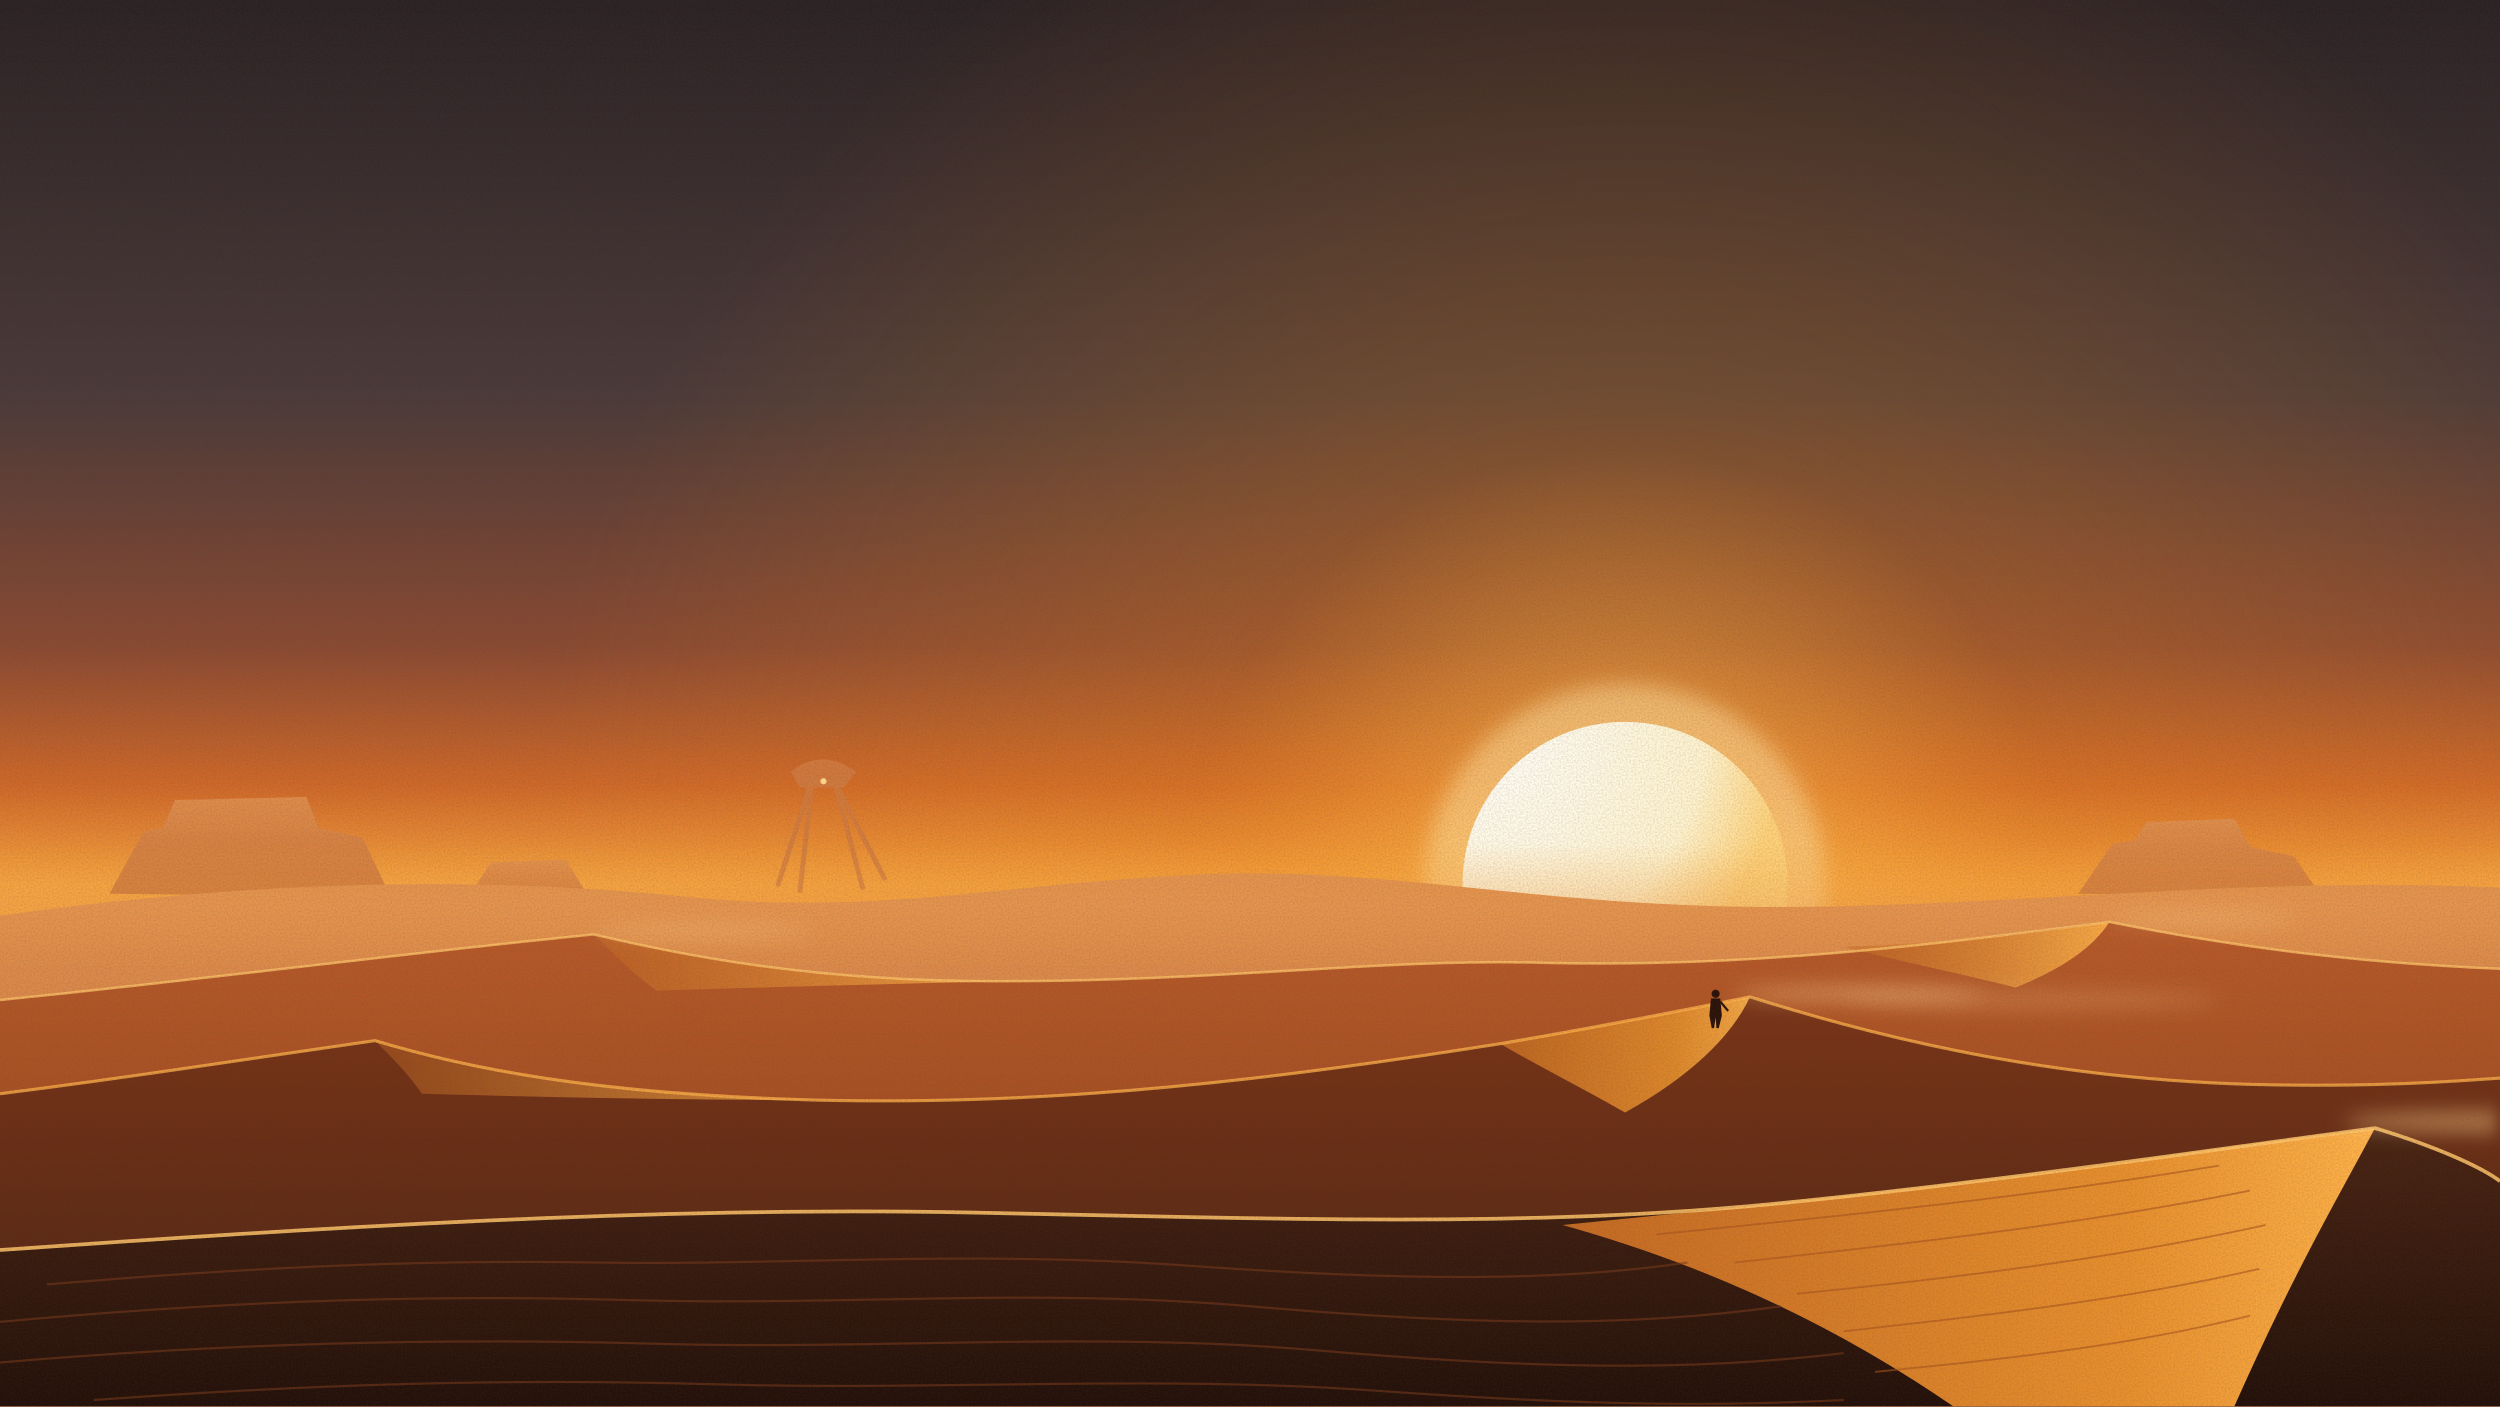
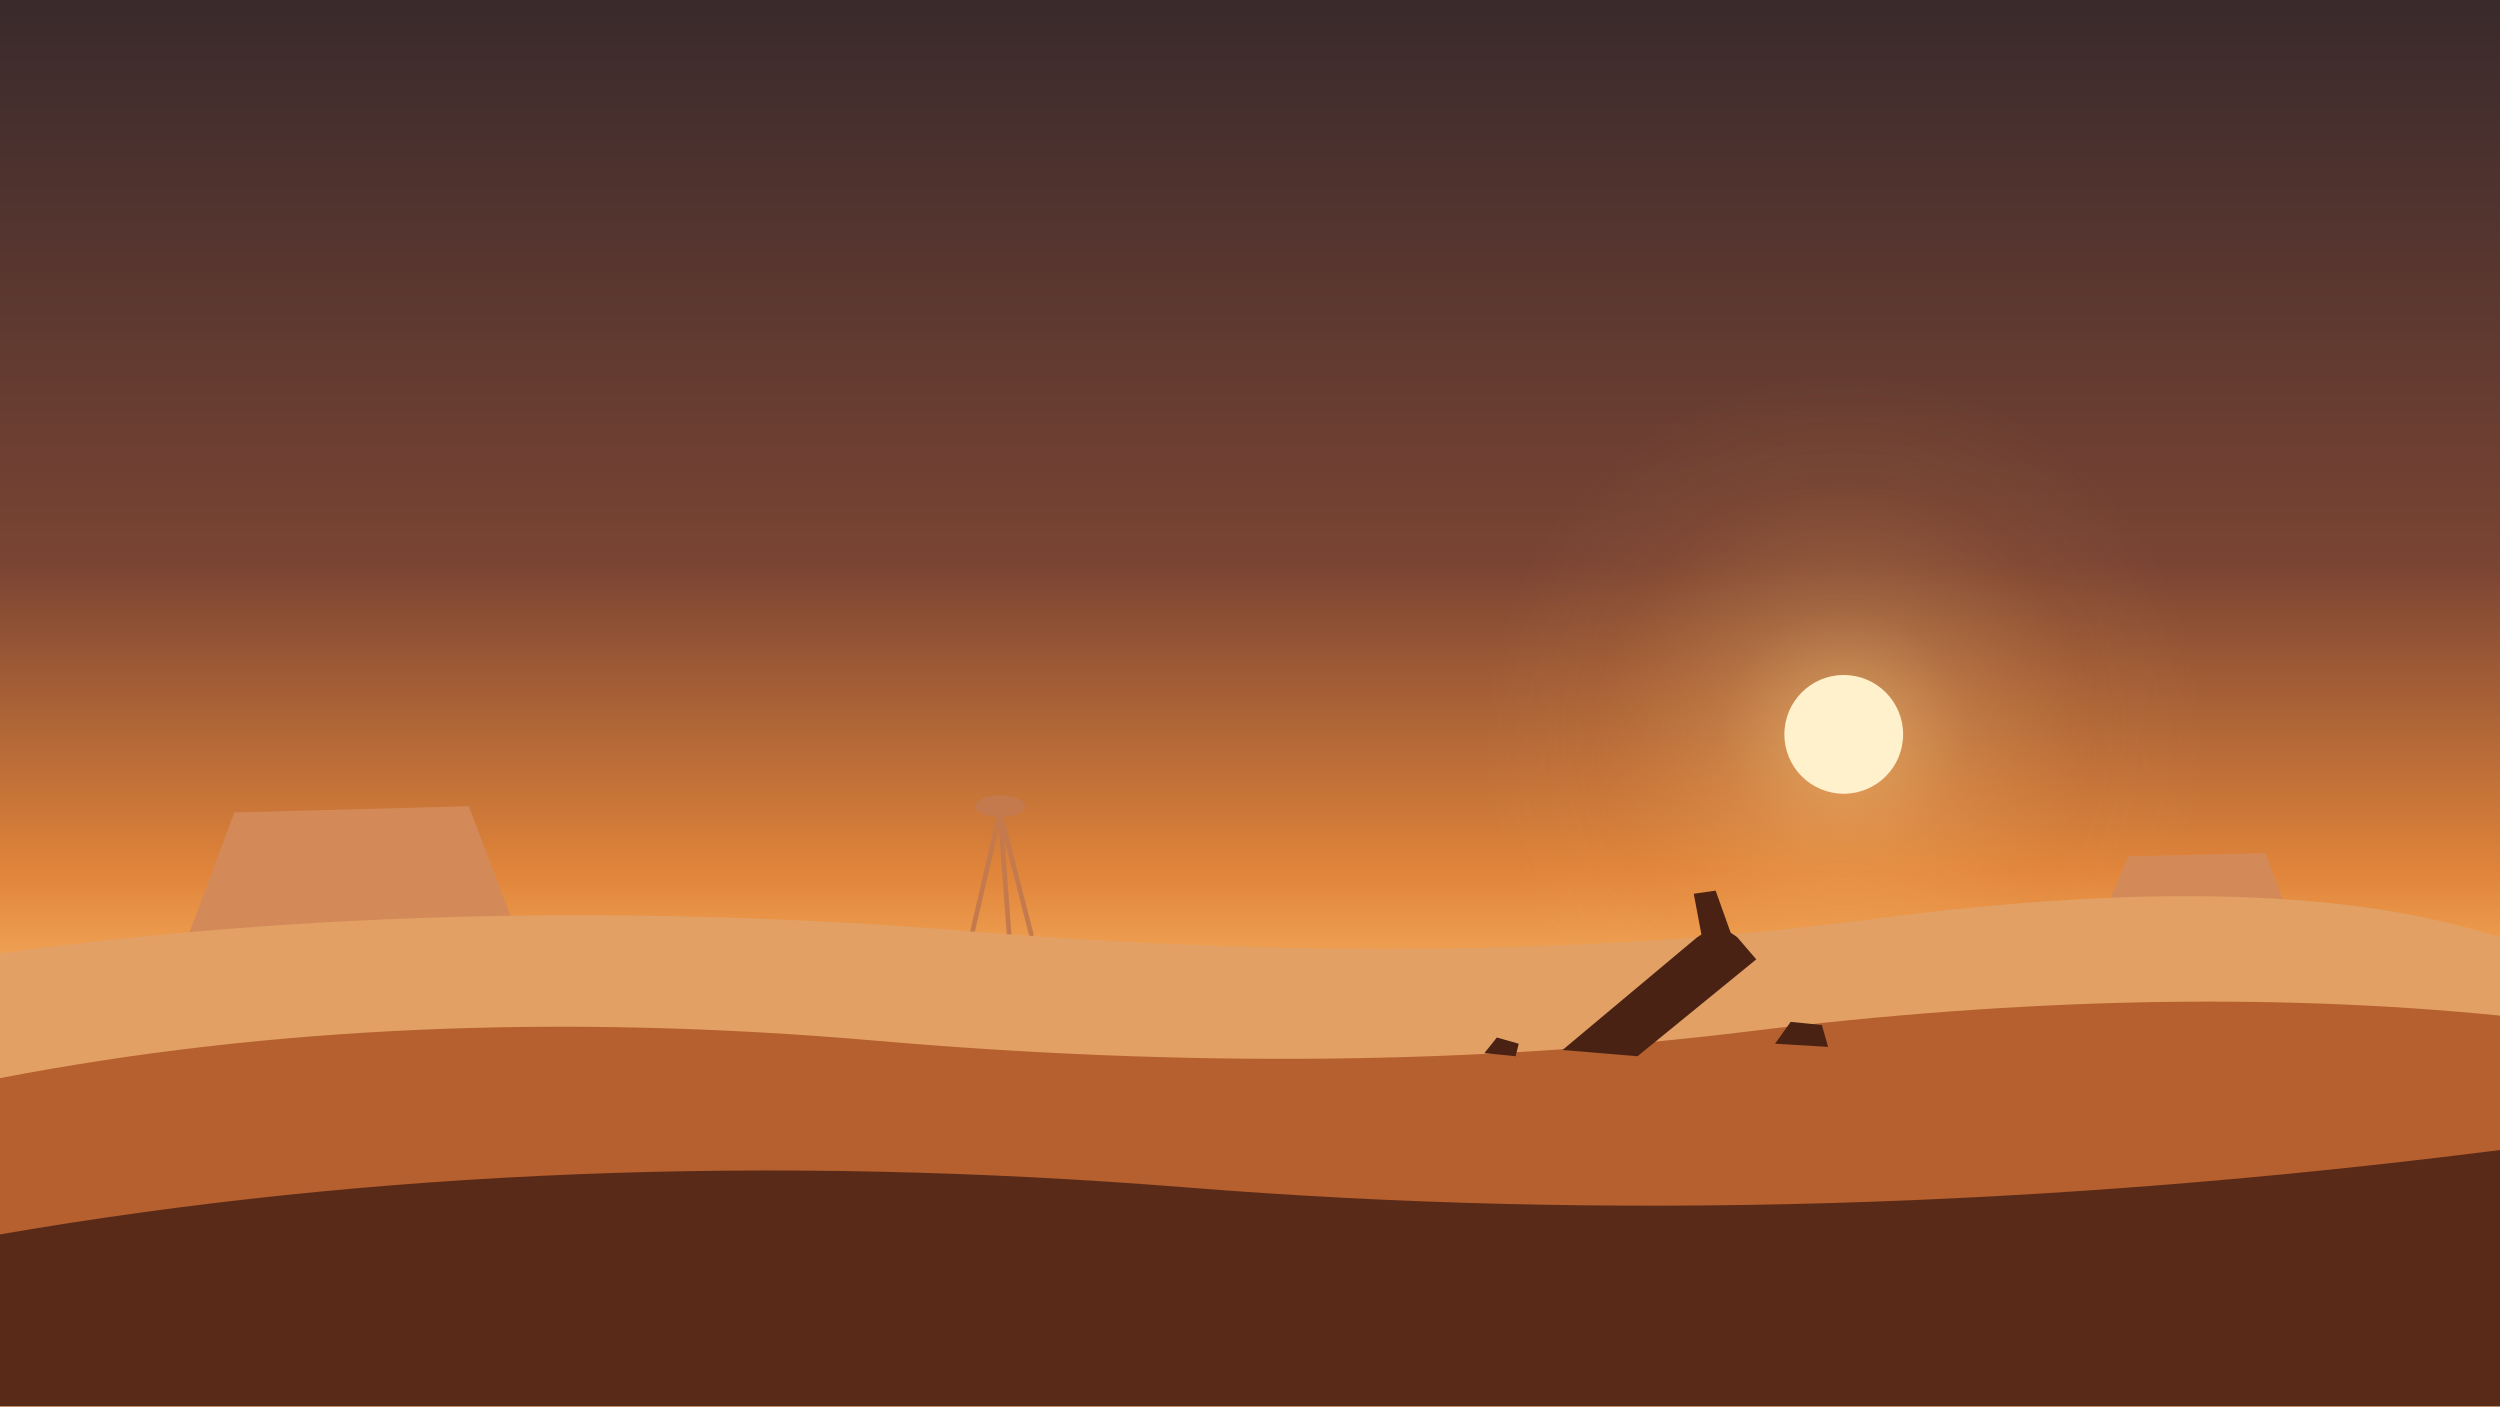
<svg xmlns="http://www.w3.org/2000/svg" viewBox="0 0 1600 900" preserveAspectRatio="xMidYMax slice">
  <defs>
    <linearGradient id="sky" x1="0" y1="0" x2="0" y2="1">
-       <stop offset="0" stop-color="#2b2226" />
-       <stop offset=".28" stop-color="#4a3a3a" />
-       <stop offset=".46" stop-color="#8a4a33" />
-       <stop offset=".56" stop-color="#d0692a" />
-       <stop offset=".63" stop-color="#f7a440" />
+       <stop offset="0" stop-color="#3a2a2c" />
+       <stop offset=".4" stop-color="#7a4433" />
+       <stop offset=".62" stop-color="#e0843a" />
+       <stop offset=".7" stop-color="#f4a95a" />
    </linearGradient>
-     <radialGradient id="halo" cx="1040" cy="566" r="700" gradientUnits="userSpaceOnUse">
-       <stop offset="0" stop-color="#ffd890" stop-opacity=".95" />
-       <stop offset=".12" stop-color="#ffb347" stop-opacity=".7" />
-       <stop offset=".4" stop-color="#f08a1c" stop-opacity=".25" />
-       <stop offset="1" stop-color="#f08a1c" stop-opacity="0" />
+     <radialGradient id="glow" cx="1180" cy="470" r="230" gradientUnits="userSpaceOnUse">
+       <stop offset="0" stop-color="#ffd58a" stop-opacity=".55" />
+       <stop offset=".35" stop-color="#ffc070" stop-opacity=".22" />
+       <stop offset=".7" stop-color="#f0a050" stop-opacity=".06" />
+       <stop offset="1" stop-color="#ffd58a" stop-opacity="0" />
    </radialGradient>
-     <radialGradient id="sun" cx="0" cy="0" r="1">
-       <stop offset="0" stop-color="#ffffff" />
-       <stop offset=".75" stop-color="#fff4d0" />
-       <stop offset="1" stop-color="#ffd27a" />
-     </radialGradient>
-     <linearGradient id="haze" x1="0" y1="0" x2="0" y2="1">
-       <stop offset="0" stop-color="#e09050" />
-       <stop offset="1" stop-color="#c8703a" />
-     </linearGradient>
-     <linearGradient id="far" x1="0" y1="0" x2="0" y2="1">
-       <stop offset="0" stop-color="#b85a2a" />
-       <stop offset="1" stop-color="#8a3f1c" />
-     </linearGradient>
-     <linearGradient id="mid" x1="0" y1="0" x2="0" y2="1">
-       <stop offset="0" stop-color="#7a3418" />
-       <stop offset="1" stop-color="#4a2414" />
-     </linearGradient>
-     <linearGradient id="near" x1="0" y1="0" x2="0" y2="1">
-       <stop offset="0" stop-color="#4a2414" />
-       <stop offset="1" stop-color="#22100a" />
-     </linearGradient>
-     <linearGradient id="lit" x1="0" y1="0" x2="1" y2="0">
-       <stop offset="0" stop-color="#c46a24" />
-       <stop offset=".7" stop-color="#e8902e" />
-       <stop offset="1" stop-color="#ffb24a" />
-     </linearGradient>
-     <linearGradient id="litfar" x1="0" y1="0" x2="1" y2="0">
-       <stop offset="0" stop-color="#c46a24" stop-opacity=".6" />
-       <stop offset="1" stop-color="#ffb24a" />
-     </linearGradient>
-     <linearGradient id="dust" x1="0" y1="0" x2="0" y2="1">
-       <stop offset="0" stop-color="#f7a440" stop-opacity="0" />
-       <stop offset=".5" stop-color="#f0a050" stop-opacity=".35" />
-       <stop offset="1" stop-color="#f7a440" stop-opacity="0" />
-     </linearGradient>
-     <filter id="grain" x="0" y="0" width="100%" height="100%">
-       <feTurbulence type="fractalNoise" baseFrequency=".85" numOctaves="2" seed="7" />
-       <feColorMatrix values="0 0 0 0 .1  0 0 0 0 .05  0 0 0 0 .02  0 0 0 .55 -.18" />
-     </filter>
-     <filter id="soft" x="-50%" y="-50%" width="200%" height="200%">
-       <feGaussianBlur stdDeviation="6" />
-     </filter>
  </defs>
  <rect width="1600" height="900" fill="url(#sky)" />
-   <rect width="1600" height="900" fill="url(#halo)" />
-   <circle cx="1040" cy="566" r="128" fill="#ffe0a0" opacity=".5" filter="url(#soft)" />
-   <circle cx="1040" cy="566" r="104" fill="url(#sun)" />
-   <g fill="url(#haze)" opacity=".9">
-     <path d="M70 572 L92 532 L104 530 L112 512 L196 510 L204 530 L232 536 L250 574 Z" />
-     <path d="M300 574 L314 552 L362 550 L378 576 Z" />
-     <path d="M1330 572 L1352 540 L1366 538 L1374 526 L1430 524 L1440 542 L1468 548 L1486 574 Z" />
+   <rect width="1600" height="900" fill="url(#glow)" />
+   <circle cx="1180" cy="470" r="38" fill="#fff1cc" />
+   <path d="M120 600 L150 520 L300 516 L332 600 Z M1340 600 L1362 548 L1450 546 L1470 600 Z" fill="#d48a58" />
+   <g stroke="#c47a4c" stroke-width="3" stroke-linecap="round" fill="none">
+     <path d="M640 520 L622 598 M640 520 L660 598 M640 520 L646 600" />
  </g>
-   <g fill="none" stroke="#d07a40" stroke-width="3.2" stroke-linecap="round" opacity=".85">
-     <path d="M520 498 L498 566 M520 498 L512 570 M534 500 L552 568 M534 500 L566 562" />
+   <ellipse cx="640" cy="516" rx="16" ry="7" fill="#c47a4c" />
+   <path d="M0 610 Q300 570 620 596 T1200 588 T1600 600 V900 H0 Z" fill="#e2a064" />
+   <path d="M0 690 Q260 640 560 666 T1120 660 T1600 650 V900 H0 Z" fill="#b5602e" />
+   <g fill="#4a2214">
+     <path d="M1000 672 L1086 600 Q1100 590 1112 600 L1124 614 L1048 676 Z" />
+     <path d="M1090 604 L1084 572 L1098 570 L1108 598 Z" />
+     <path d="M1136 668 L1146 654 L1166 656 L1170 670 Z" />
+     <path d="M950 674 L958 664 L972 668 L970 676 Z" />
  </g>
-   <path d="M506 494 Q526 478 548 494 L540 504 L512 504 Z" fill="#d07a40" opacity=".9" />
-   <circle cx="527" cy="500" r="2" fill="#ffd890" />
-   <path d="M0 586 C160 564 300 560 440 574 C560 586 640 566 760 560 C880 554 960 576 1100 580 C1260 584 1420 560 1600 568 L1600 900 L0 900 Z" fill="url(#haze)" />
-   <rect y="540" width="1600" height="80" fill="url(#dust)" />
-   <path d="M0 640 C120 628 260 610 380 598 C440 612 520 628 640 628 C780 628 880 614 980 616 C1120 620 1240 604 1350 590 C1420 604 1500 616 1600 620 L1600 900 L0 900 Z" fill="url(#far)" />
-   <path d="M380 598 C440 612 520 628 640 628 C560 630 480 632 420 634 C404 622 392 610 380 598 Z" fill="url(#litfar)" opacity=".8" />
-   <path d="M1180 606 C1240 604 1300 598 1350 590 C1340 606 1320 620 1290 632 C1250 622 1210 614 1180 606 Z" fill="url(#litfar)" opacity=".9" />
-   <path d="M0 640 C120 628 260 610 380 598 C440 612 520 628 640 628 C780 628 880 614 980 616 C1120 620 1240 604 1350 590 C1420 604 1500 616 1600 620" fill="none" stroke="#ffc46a" stroke-width="1.6" opacity=".75" />
-   <path d="M0 700 C80 690 170 676 240 666 C300 684 380 700 520 704 C680 708 820 690 960 668 C1030 656 1080 646 1120 638 C1190 660 1300 690 1440 694 C1520 696 1570 692 1600 690 L1600 900 L0 900 Z" fill="url(#mid)" />
-   <path d="M960 668 C1030 656 1080 646 1120 638 C1108 664 1080 690 1040 712 C1012 696 984 682 960 668 Z" fill="url(#lit)" opacity=".9" />
-   <path d="M240 666 C300 684 380 700 520 704 C430 704 340 702 270 700 C262 688 250 676 240 666 Z" fill="url(#litfar)" opacity=".7" />
-   <path d="M0 700 C80 690 170 676 240 666 C300 684 380 700 520 704 C680 708 820 690 960 668 C1030 656 1080 646 1120 638 C1190 660 1300 690 1440 694 C1520 696 1570 692 1600 690" fill="none" stroke="#ffb24a" stroke-width="2" opacity=".75" />
-   <g fill="#2a120a">
-     <circle cx="1098" cy="636" r="2.6" />
-     <path d="M1095 639 L1101 639 L1102 650 L1100 658 L1098.5 658 L1098 651 L1097 658 L1095.5 658 L1094 650 Z" />
-     <path d="M1101 641 L1106 647" stroke="#2a120a" stroke-width="1.4" />
-   </g>
-   <path d="M0 800 C200 786 420 772 620 776 C820 780 980 786 1140 770 C1280 756 1400 738 1520 722 C1560 734 1590 748 1600 756 L1600 900 L0 900 Z" fill="url(#near)" />
-   <path d="M1000 784 C1140 770 1280 756 1400 738 C1440 732 1490 726 1520 722 C1500 760 1470 810 1430 900 L1250 900 C1180 852 1100 812 1000 784 Z" fill="url(#lit)" />
-   <path d="M0 800 C200 786 420 772 620 776 C820 780 980 786 1140 770 C1280 756 1400 738 1520 722 C1560 734 1590 748 1600 756" fill="none" stroke="#ffc46a" stroke-width="2.4" opacity=".85" />
-   <g fill="none" stroke="#7a3a1c" stroke-width="1.4" opacity=".55">
-     <path d="M30 822 C150 812 260 806 380 808 S 620 800 760 810 S 1000 820 1080 808" />
-     <path d="M0 846 C130 834 260 828 400 832 S 660 824 800 836 S 1040 850 1140 836" />
-     <path d="M0 872 C140 860 280 856 420 860 S 700 852 840 864 S 1080 878 1180 866" />
-     <path d="M60 896 C200 886 320 882 460 886 S 740 880 880 890 S 1100 900 1180 896" />
-   </g>
-   <g fill="none" stroke="#a8541e" stroke-width="1.2" opacity=".6">
-     <path d="M1060 790 C1180 778 1300 766 1420 746" />
-     <path d="M1110 808 C1220 796 1330 784 1440 762" />
-     <path d="M1150 828 C1250 818 1350 806 1450 784" />
-     <path d="M1180 852 C1270 842 1360 832 1446 812" />
-     <path d="M1200 878 C1280 870 1360 862 1440 842" />
-   </g>
-   <g filter="url(#soft)" fill="#ffd08a">
-     <ellipse cx="1190" cy="636" rx="80" ry="5" opacity=".45" />
-     <ellipse cx="1300" cy="640" rx="120" ry="7" opacity=".2" />
-     <ellipse cx="1590" cy="718" rx="90" ry="7" opacity=".45" />
-     <ellipse cx="450" cy="596" rx="70" ry="4" opacity=".35" />
-     <ellipse cx="1410" cy="588" rx="60" ry="4" opacity=".35" />
-   </g>
-   <rect width="1600" height="900" filter="url(#grain)" opacity=".5" />
+   <path d="M0 790 Q360 728 760 760 T1600 736 V900 H0 Z" fill="#5a2a18" />
</svg>
